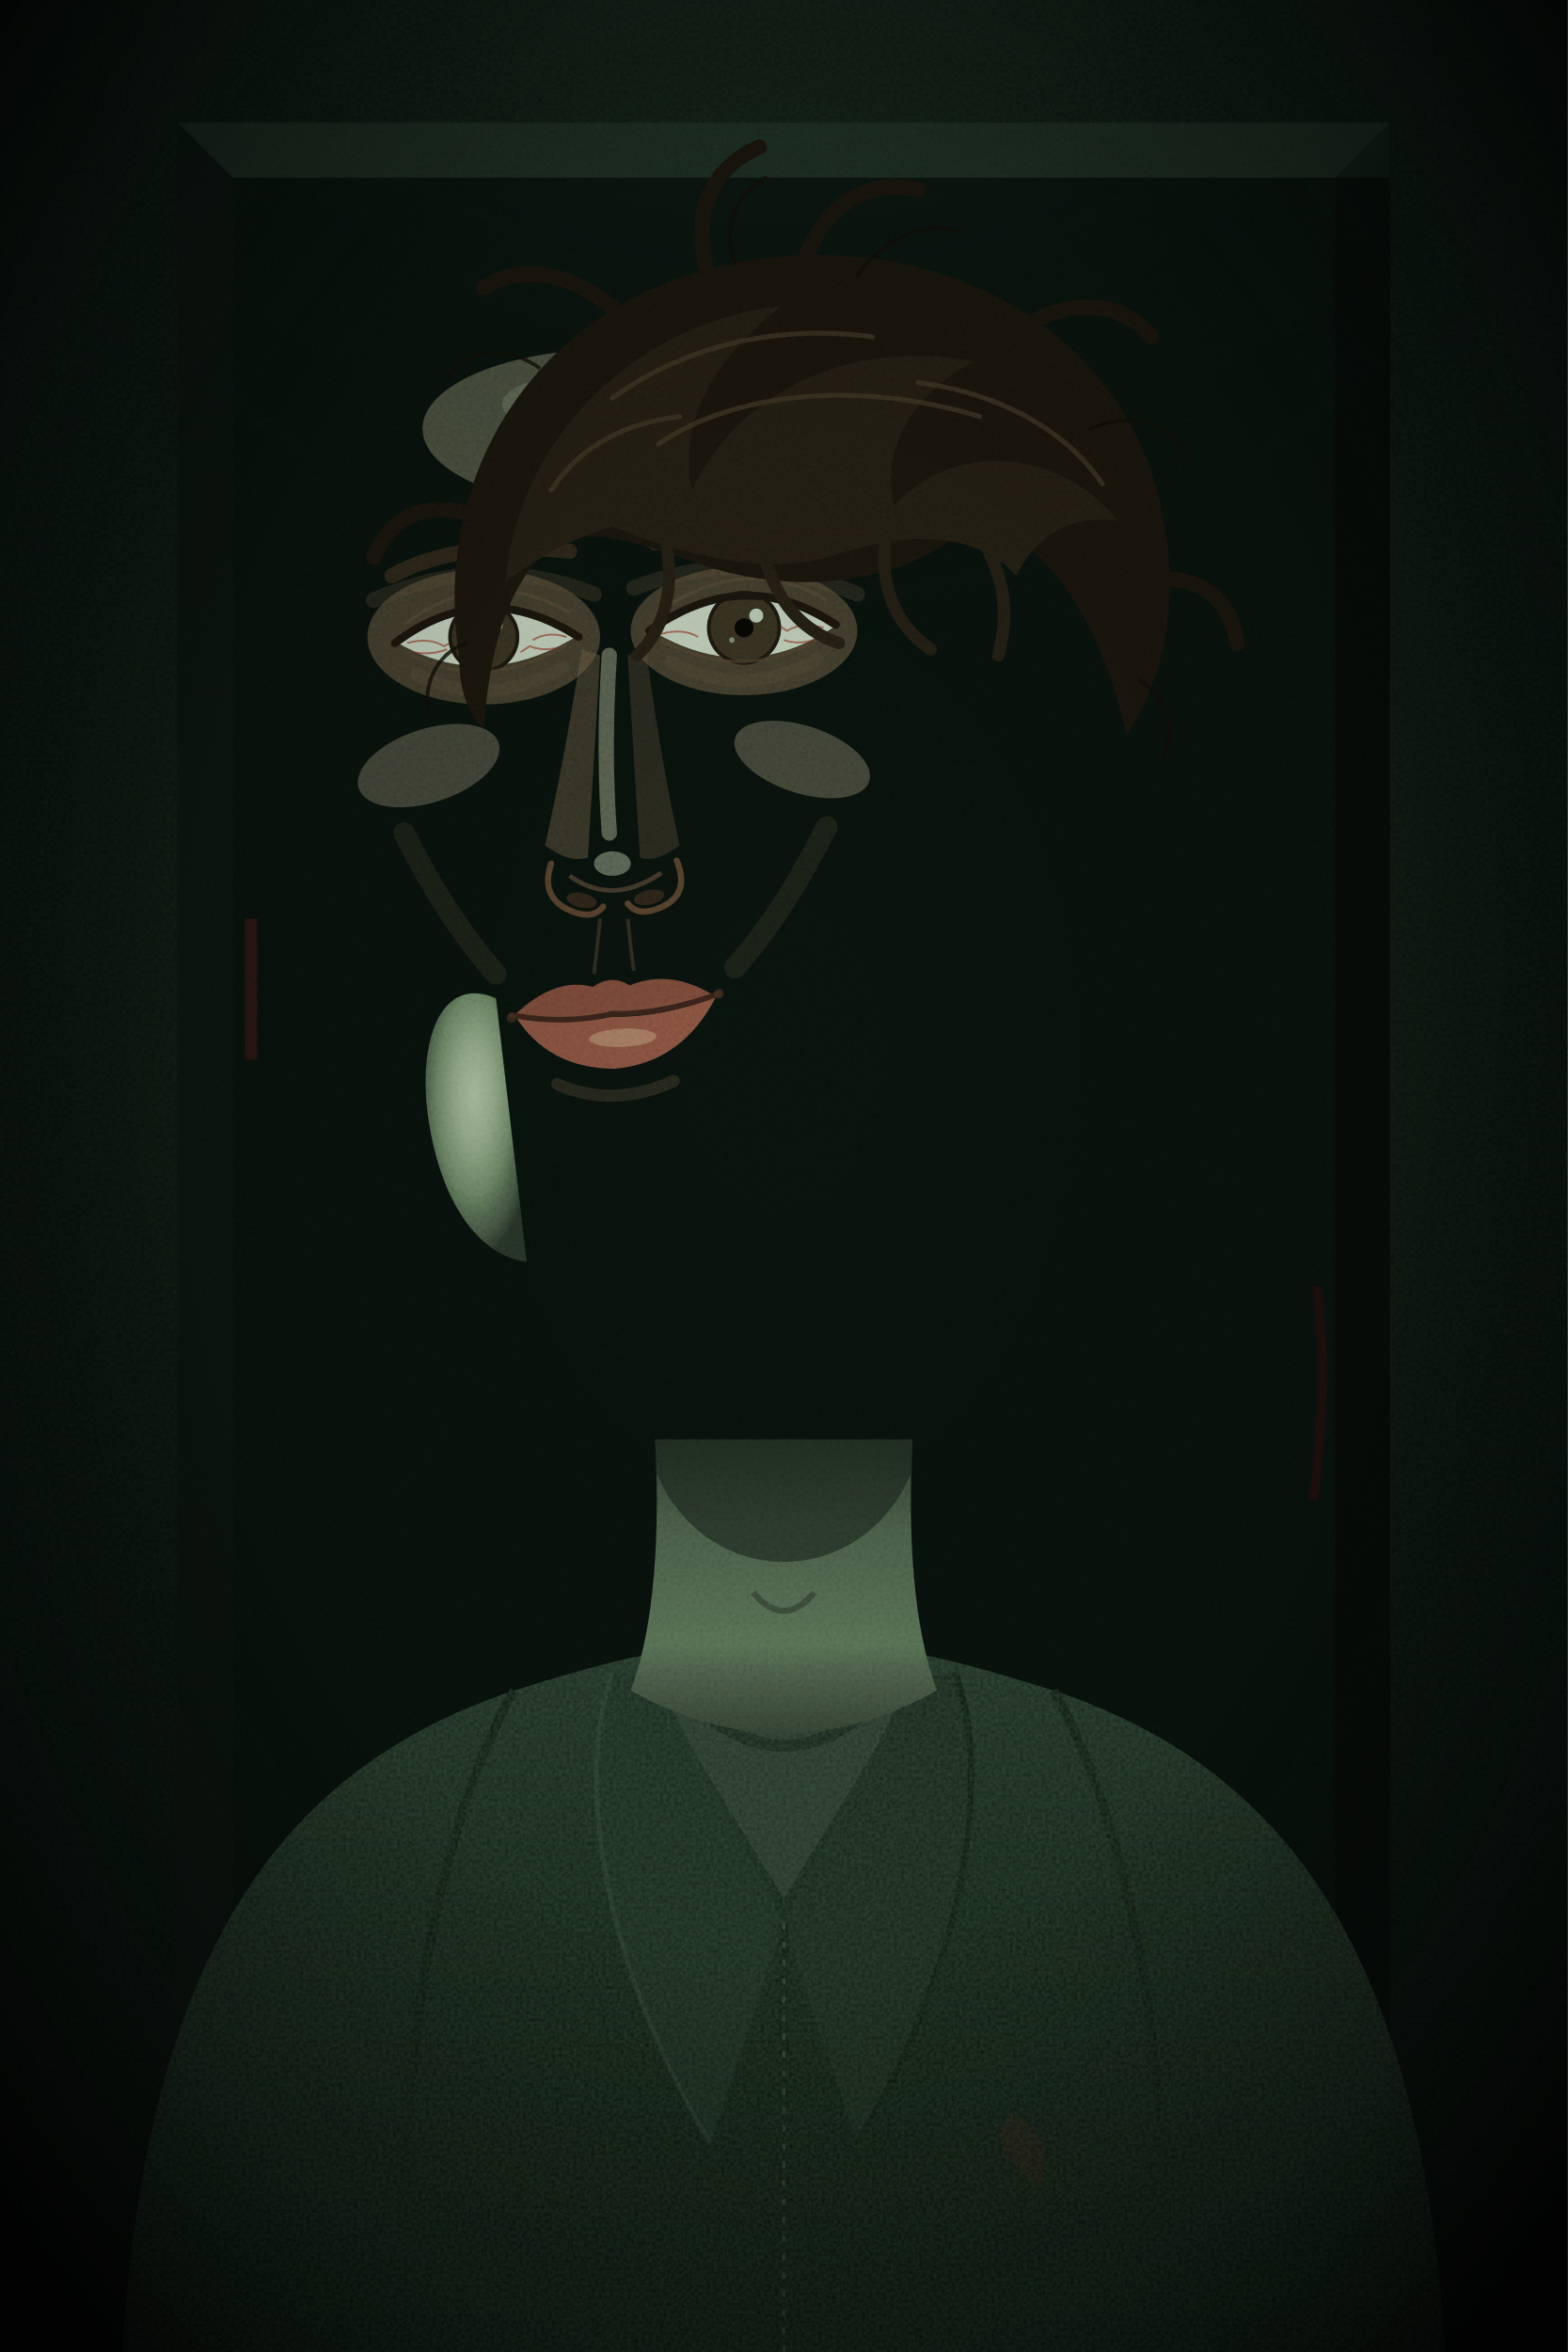
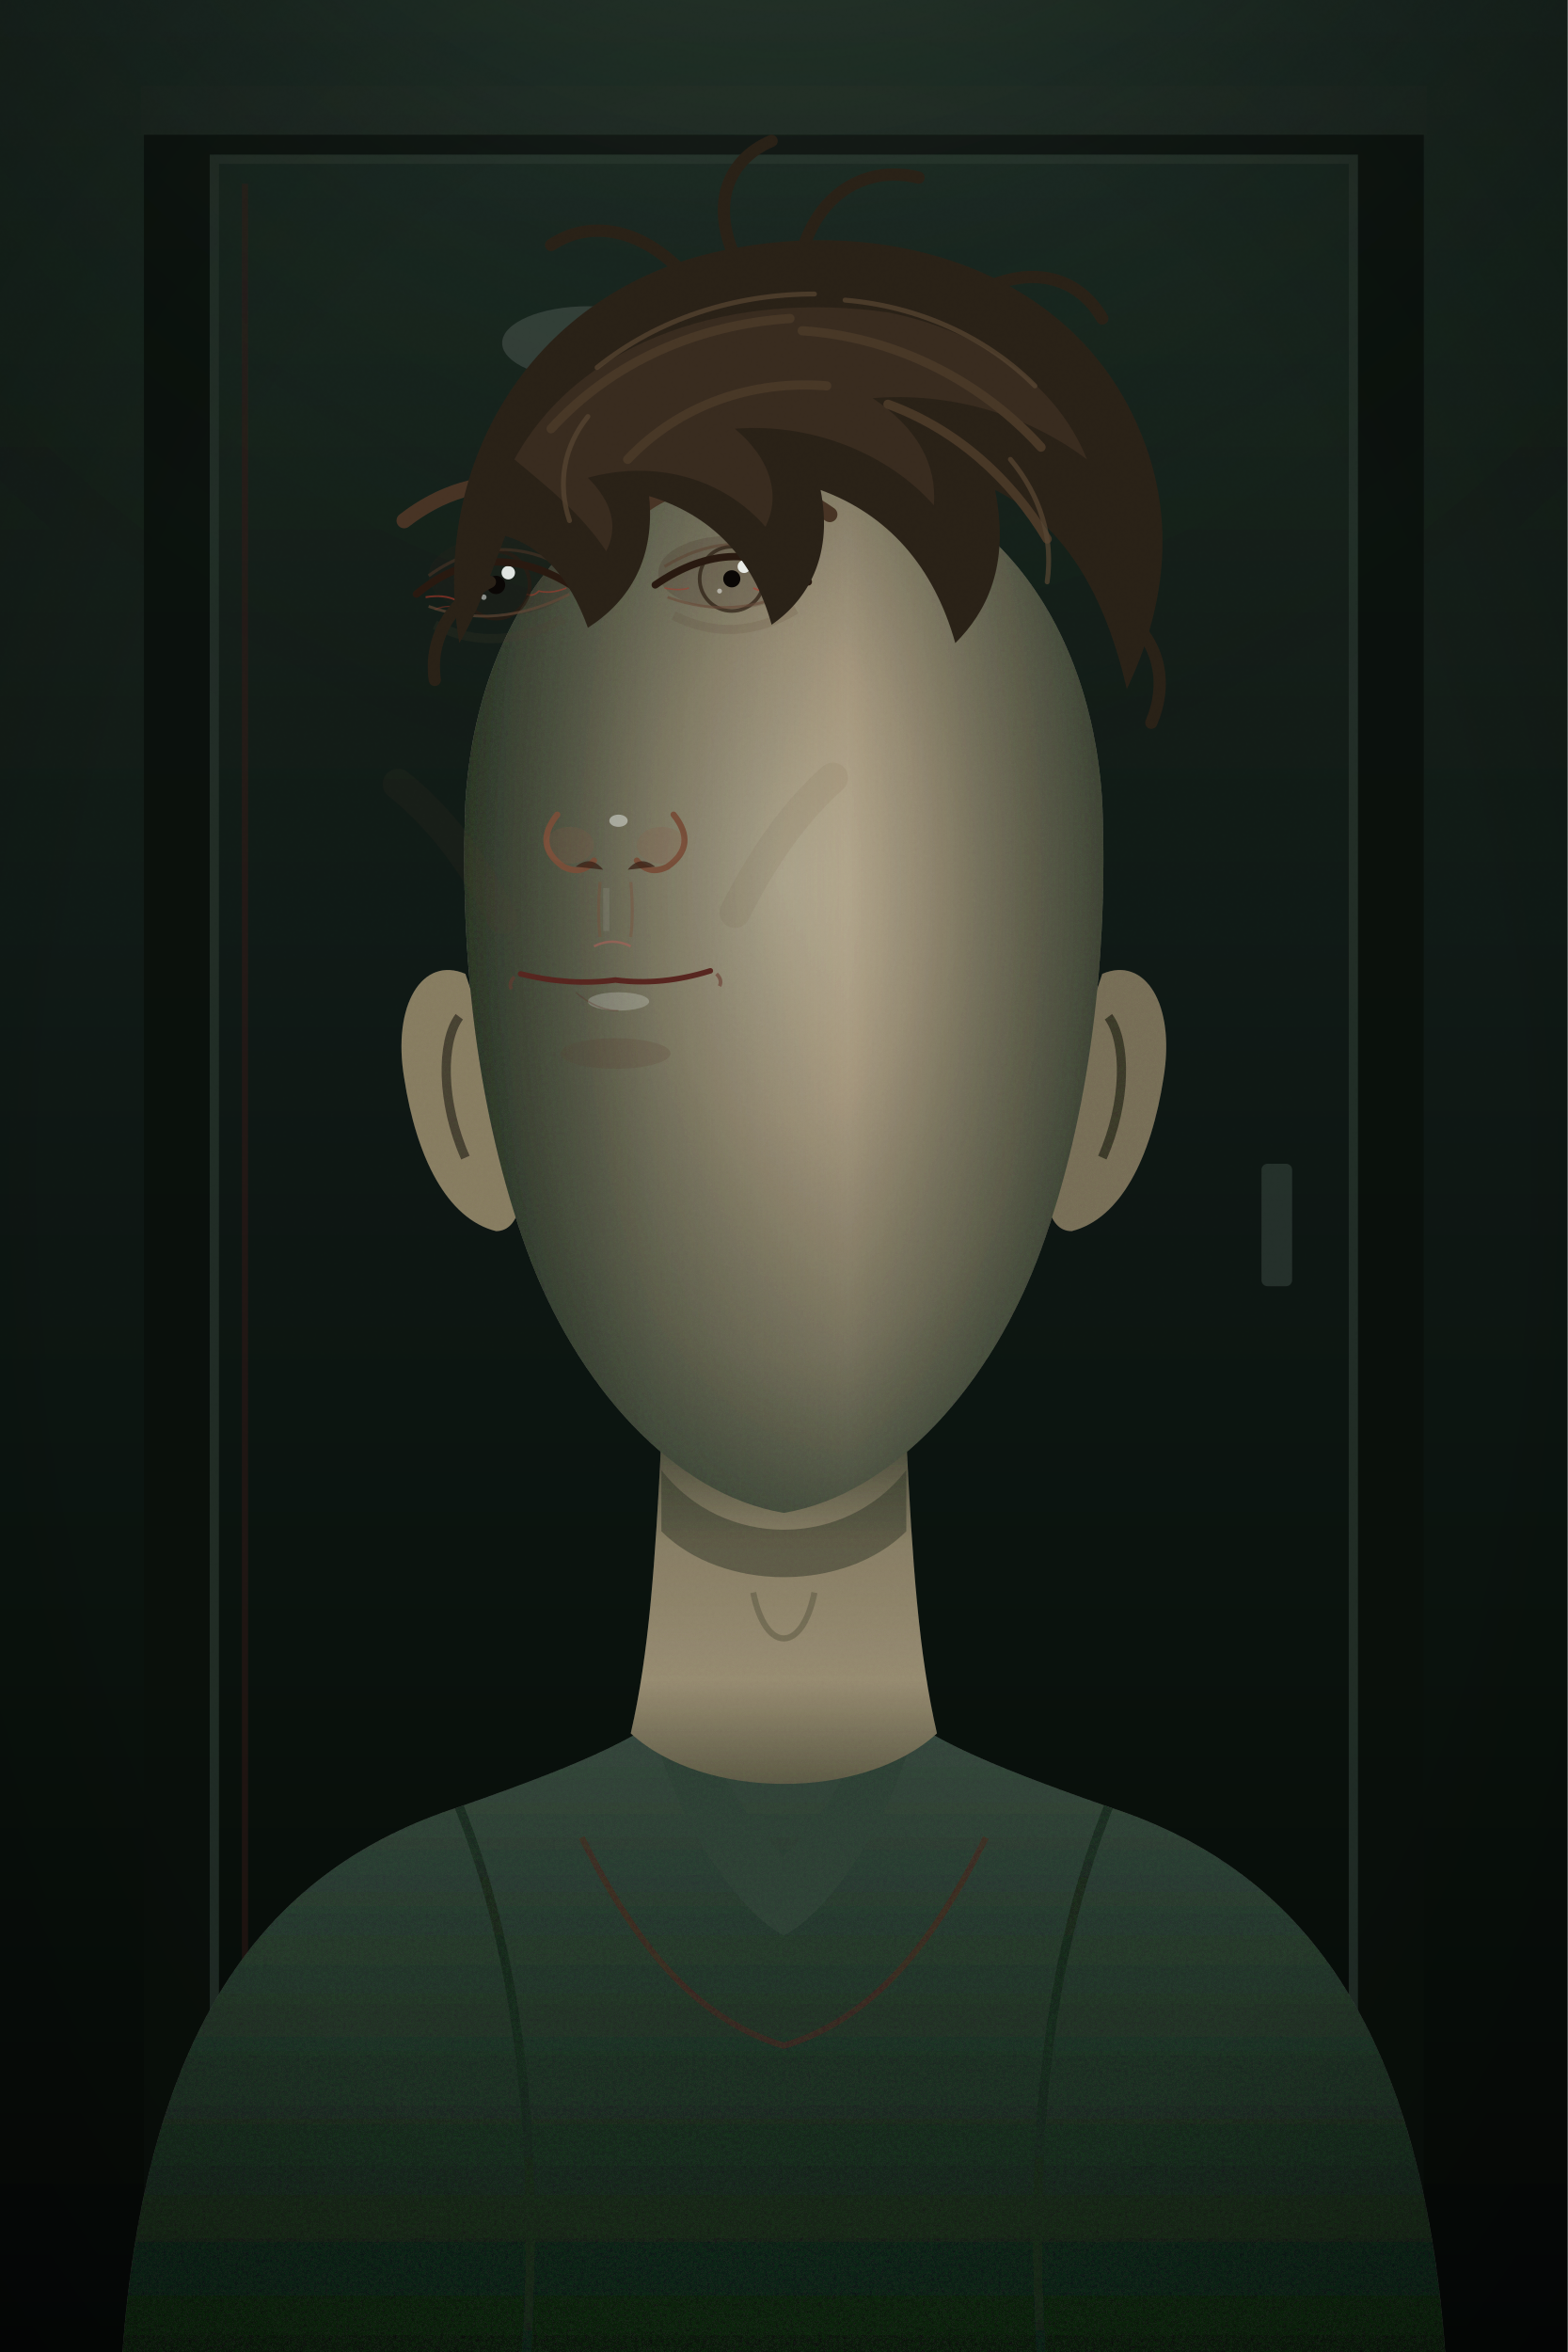
<svg xmlns="http://www.w3.org/2000/svg" viewBox="0 0 512 768" width="512" height="768">
  <defs>
-     <radialGradient id="bg" cx="50%" cy="38%" r="75%">
-       <stop offset="0%" stop-color="#2a3a33" />
-       <stop offset="35%" stop-color="#18251f" />
-       <stop offset="70%" stop-color="#0c1411" />
-       <stop offset="100%" stop-color="#050807" />
-     </radialGradient>
-     <radialGradient id="topLight" cx="50%" cy="0%" r="70%">
-       <stop offset="0%" stop-color="#d8f0e0" stop-opacity="0.55" />
-       <stop offset="30%" stop-color="#9fc4ae" stop-opacity="0.28" />
-       <stop offset="65%" stop-color="#4f6f5e" stop-opacity="0.08" />
-       <stop offset="100%" stop-color="#000" stop-opacity="0" />
-     </radialGradient>
-     <radialGradient id="face" cx="48%" cy="38%" r="62%">
-       <stop offset="0%" stop-color="#e4e6d8" />
-       <stop offset="30%" stop-color="#cfd3c2" />
-       <stop offset="60%" stop-color="#a9b09e" />
-       <stop offset="85%" stop-color="#737c6c" />
-       <stop offset="100%" stop-color="#404a40" />
+     <linearGradient id="bg" x1="0" y1="0" x2="0" y2="1">
+       <stop offset="0" stop-color="#1a2620" />
+       <stop offset="0.35" stop-color="#121c17" />
+       <stop offset="0.7" stop-color="#0b120e" />
+       <stop offset="1" stop-color="#050806" />
+     </linearGradient>
+     <radialGradient id="topLight" cx="0.5" cy="0" r="0.8">
+       <stop offset="0" stop-color="#cfe3cf" stop-opacity="0.55" />
+       <stop offset="0.3" stop-color="#8fae98" stop-opacity="0.25" />
+       <stop offset="0.65" stop-color="#3d5a48" stop-opacity="0.08" />
+       <stop offset="1" stop-color="#000" stop-opacity="0" />
+     </radialGradient>
+     <radialGradient id="face" cx="0.5" cy="0.4" r="0.65">
+       <stop offset="0" stop-color="#c9b8a0" />
+       <stop offset="0.35" stop-color="#b09c84" />
+       <stop offset="0.7" stop-color="#7f7462" />
+       <stop offset="1" stop-color="#3e4238" />
    </radialGradient>
    <linearGradient id="forehead" x1="0" y1="0" x2="0" y2="1">
-       <stop offset="0%" stop-color="#eef0e4" stop-opacity="0.7" />
-       <stop offset="45%" stop-color="#d6dacb" stop-opacity="0.35" />
-       <stop offset="100%" stop-color="#c0c6b4" stop-opacity="0" />
-     </linearGradient>
-     <radialGradient id="socket" cx="50%" cy="50%" r="55%">
-       <stop offset="0%" stop-color="#3a3f38" stop-opacity="0.85" />
-       <stop offset="45%" stop-color="#5d6558" stop-opacity="0.55" />
-       <stop offset="80%" stop-color="#8a927f" stop-opacity="0.2" />
-       <stop offset="100%" stop-color="#a9b09e" stop-opacity="0" />
-     </radialGradient>
-     <radialGradient id="cheek" cx="50%" cy="50%" r="50%">
-       <stop offset="0%" stop-color="#b59a92" stop-opacity="0.35" />
-       <stop offset="55%" stop-color="#a8998e" stop-opacity="0.15" />
-       <stop offset="100%" stop-color="#a9b09e" stop-opacity="0" />
+       <stop offset="0" stop-color="#dcd0b8" stop-opacity="0.7" />
+       <stop offset="0.5" stop-color="#c2b298" stop-opacity="0.35" />
+       <stop offset="1" stop-color="#a8977e" stop-opacity="0" />
+     </linearGradient>
+     <radialGradient id="socket" cx="0.5" cy="0.5" r="0.5">
+       <stop offset="0" stop-color="#2a2a22" stop-opacity="0.75" />
+       <stop offset="0.5" stop-color="#4a463a" stop-opacity="0.45" />
+       <stop offset="0.8" stop-color="#6e6452" stop-opacity="0.15" />
+       <stop offset="1" stop-color="#7a6e5a" stop-opacity="0" />
+     </radialGradient>
+     <radialGradient id="cheek" cx="0.5" cy="0.5" r="0.5">
+       <stop offset="0" stop-color="#9a5a4e" stop-opacity="0.35" />
+       <stop offset="0.5" stop-color="#8a5a4a" stop-opacity="0.15" />
+       <stop offset="1" stop-color="#8a5a4a" stop-opacity="0" />
    </radialGradient>
    <linearGradient id="shade" x1="0" y1="0" x2="1" y2="0">
-       <stop offset="0%" stop-color="#0d1410" stop-opacity="0.7" />
-       <stop offset="25%" stop-color="#1a241e" stop-opacity="0.35" />
-       <stop offset="55%" stop-color="#000" stop-opacity="0" />
-       <stop offset="85%" stop-color="#1a241e" stop-opacity="0.3" />
-       <stop offset="100%" stop-color="#0d1410" stop-opacity="0.65" />
-     </linearGradient>
-     <radialGradient id="eyeW" cx="45%" cy="40%" r="60%">
-       <stop offset="0%" stop-color="#f1f2e8" />
-       <stop offset="55%" stop-color="#d4d8c8" />
-       <stop offset="85%" stop-color="#9ea593" />
-       <stop offset="100%" stop-color="#6c7466" />
-     </radialGradient>
-     <radialGradient id="iris" cx="50%" cy="50%" r="50%">
-       <stop offset="0%" stop-color="#050605" />
-       <stop offset="28%" stop-color="#0c0f0c" />
-       <stop offset="34%" stop-color="#4d6150" />
-       <stop offset="70%" stop-color="#34463a" />
-       <stop offset="92%" stop-color="#1b241e" />
-       <stop offset="100%" stop-color="#0a0e0b" />
+       <stop offset="0" stop-color="#0c1410" stop-opacity="0.7" />
+       <stop offset="0.3" stop-color="#1a241e" stop-opacity="0.35" />
+       <stop offset="0.6" stop-color="#1a241e" stop-opacity="0.05" />
+       <stop offset="1" stop-color="#0c1410" stop-opacity="0.5" />
+     </linearGradient>
+     <radialGradient id="eyeW" cx="0.5" cy="0.45" r="0.6">
+       <stop offset="0" stop-color="#e2e0d2" />
+       <stop offset="0.6" stop-color="#bdbba8" />
+       <stop offset="0.9" stop-color="#8a8a78" />
+       <stop offset="1" stop-color="#5a5c4e" />
+     </radialGradient>
+     <radialGradient id="iris" cx="0.5" cy="0.5" r="0.5">
+       <stop offset="0" stop-color="#0a0c0a" />
+       <stop offset="0.35" stop-color="#1a1c16" />
+       <stop offset="0.4" stop-color="#4e5e48" />
+       <stop offset="0.75" stop-color="#3a4a38" />
+       <stop offset="1" stop-color="#1a2218" />
    </radialGradient>
    <linearGradient id="neck" x1="0" y1="0" x2="0" y2="1">
-       <stop offset="0%" stop-color="#4b5548" />
-       <stop offset="30%" stop-color="#7f8a78" />
-       <stop offset="70%" stop-color="#9aa391" />
-       <stop offset="100%" stop-color="#5d6758" />
+       <stop offset="0" stop-color="#4a463a" />
+       <stop offset="0.3" stop-color="#8a7c66" />
+       <stop offset="0.7" stop-color="#9a8a72" />
+       <stop offset="1" stop-color="#5e5646" />
    </linearGradient>
    <linearGradient id="suit" x1="0" y1="0" x2="0" y2="1">
-       <stop offset="0%" stop-color="#3a4640" />
-       <stop offset="30%" stop-color="#27322c" />
-       <stop offset="65%" stop-color="#18201b" />
-       <stop offset="100%" stop-color="#0a0f0c" />
-     </linearGradient>
-     <linearGradient id="helmet" x1="0" y1="0" x2="1" y2="1">
-       <stop offset="0%" stop-color="#3b3228" />
-       <stop offset="40%" stop-color="#241e18" />
-       <stop offset="75%" stop-color="#15120e" />
-       <stop offset="100%" stop-color="#090807" />
+       <stop offset="0" stop-color="#3a4640" />
+       <stop offset="0.25" stop-color="#2c3832" />
+       <stop offset="0.6" stop-color="#1c2622" />
+       <stop offset="1" stop-color="#0a100d" />
+     </linearGradient>
+     <linearGradient id="helmet" x1="0" y1="0" x2="0" y2="1">
+       <stop offset="0" stop-color="#3a3024" />
+       <stop offset="0.4" stop-color="#2a221a" />
+       <stop offset="0.8" stop-color="#1a1610" />
+       <stop offset="1" stop-color="#0e0c08" />
    </linearGradient>
    <linearGradient id="lip" x1="0" y1="0" x2="0" y2="1">
-       <stop offset="0%" stop-color="#6e3a38" />
-       <stop offset="45%" stop-color="#8a4c48" />
-       <stop offset="75%" stop-color="#9a6660" />
-       <stop offset="100%" stop-color="#5a302e" />
-     </linearGradient>
-     <radialGradient id="vig" cx="50%" cy="45%" r="70%">
-       <stop offset="0%" stop-color="#000" stop-opacity="0" />
-       <stop offset="55%" stop-color="#000" stop-opacity="0.15" />
-       <stop offset="80%" stop-color="#030605" stop-opacity="0.55" />
-       <stop offset="100%" stop-color="#000" stop-opacity="0.9" />
+       <stop offset="0" stop-color="#6e3e36" />
+       <stop offset="0.45" stop-color="#8a4e44" />
+       <stop offset="0.55" stop-color="#4a2622" />
+       <stop offset="1" stop-color="#7a4a40" />
+     </linearGradient>
+     <radialGradient id="vig" cx="0.5" cy="0.45" r="0.75">
+       <stop offset="0" stop-color="#000" stop-opacity="0" />
+       <stop offset="0.55" stop-color="#000" stop-opacity="0.15" />
+       <stop offset="0.85" stop-color="#000" stop-opacity="0.55" />
+       <stop offset="1" stop-color="#000" stop-opacity="0.85" />
    </radialGradient>
    <filter id="grain" x="0" y="0" width="100%" height="100%">
-       <feTurbulence type="fractalNoise" baseFrequency="0.85" numOctaves="3" seed="7" result="noise" />
-       <feColorMatrix in="noise" type="matrix" values="0 0 0 0 0.6  0 0 0 0 0.7  0 0 0 0 0.62  0 0 0 0.22 0" result="tint" />
-       <feComposite in="tint" in2="SourceGraphic" operator="in" result="g" />
-       <feBlend in="SourceGraphic" in2="g" mode="overlay" />
+       <feTurbulence type="fractalNoise" baseFrequency="0.85" numOctaves="3" seed="7" result="n" />
+       <feColorMatrix in="n" type="matrix" values="0 0 0 0 0.5  0 0 0 0 0.55  0 0 0 0 0.5  0 0 0 0.18 0" result="g" />
+       <feComposite in="g" in2="SourceGraphic" operator="in" result="gc" />
+       <feBlend in="SourceGraphic" in2="gc" mode="overlay" />
    </filter>
  </defs>
-   <rect x="0" y="0" width="512" height="768" fill="url(#bg)" />
-   <rect x="0" y="0" width="512" height="768" fill="#0a120e" opacity="0.25" filter="url(#grain)" />
-   <g>
-     <rect x="58" y="40" width="396" height="728" fill="#070b09" />
-     <rect x="76" y="58" width="360" height="710" fill="#0f1814" />
-     <path d="M58 40 H454 V768 H436 V58 H76 V768 H58 Z" fill="#1f2a24" />
-     <path d="M58 40 H454 L436 58 H76 Z" fill="#33423a" opacity="0.8" />
-     <path d="M58 40 L76 58 V768 H58 Z" fill="#141c18" />
-     <rect x="436" y="58" width="18" height="710" fill="#0b110e" />
-     <rect x="80" y="300" width="4" height="46" fill="#5a1f1c" opacity="0.7" />
-     <path d="M430 420 q4 30 -1 70" stroke="#4a1614" stroke-width="3" fill="none" opacity="0.6" />
+   <rect width="512" height="768" fill="url(#bg)" />
+   <g opacity="0.85">
+     <rect x="58" y="40" width="396" height="728" fill="none" stroke="#0a0f0c" stroke-width="22" />
+     <rect x="70" y="52" width="372" height="716" fill="none" stroke="#24302a" stroke-width="3" />
+     <rect x="46" y="28" width="420" height="16" fill="#1c2620" />
+     <line x1="80" y1="60" x2="80" y2="768" stroke="#3a1a18" stroke-width="2" opacity="0.5" />
+     <rect x="412" y="380" width="10" height="40" rx="2" fill="#2a3530" />
  </g>
-   <ellipse cx="256" cy="80" rx="300" ry="420" fill="url(#topLight)" />
+   <ellipse cx="256" cy="60" rx="300" ry="420" fill="url(#topLight)" />
  <g filter="url(#grain)">
-     <path d="M40 768 C48 640 90 578 168 552 C200 542 222 536 256 536 C290 536 312 542 344 552 C422 578 464 640 472 768 Z" fill="url(#suit)" />
-     <path d="M168 552 C140 600 128 690 132 768" stroke="#0a0f0c" stroke-width="3" fill="none" opacity="0.7" />
-     <path d="M344 552 C372 600 384 690 380 768" stroke="#0a0f0c" stroke-width="3" fill="none" opacity="0.7" />
-     <path d="M212 548 L256 620 L300 548 C286 540 270 538 256 538 C242 538 226 540 212 548 Z" fill="#4a524a" />
-     <path d="M220 550 Q256 590 292 550" stroke="#2c332d" stroke-width="4" fill="none" />
-     <path d="M200 546 C188 580 196 640 232 700 L256 628 L214 548 Z" fill="#2f3b34" />
-     <path d="M312 546 C324 580 316 640 280 700 L256 628 L298 548 Z" fill="#2a352f" />
-     <path d="M200 546 C188 580 196 640 232 700" stroke="#51625a" stroke-width="1.5" fill="none" opacity="0.6" />
-     <path d="M312 546 C324 580 316 640 280 700" stroke="#0c120f" stroke-width="2" fill="none" />
-     <line x1="256" y1="628" x2="256" y2="768" stroke="#141a16" stroke-width="3" />
-     <line x1="256" y1="628" x2="256" y2="768" stroke="#56645a" stroke-width="1" stroke-dasharray="2 4" />
-     <path d="M330 690 q14 6 10 24 q-10 -4 -14 -18 z" fill="#5a1a18" opacity="0.55" />
-   </g>
-   <path d="M214 470 C216 510 212 536 206 552 Q256 580 306 552 C300 536 296 510 298 470 Z" fill="url(#neck)" />
-   <path d="M214 480 C230 520 282 520 298 480 L298 470 H214 Z" fill="#26302a" opacity="0.6" />
-   <path d="M246 520 q10 12 20 0" stroke="#4d574a" stroke-width="2" fill="none" opacity="0.6" />
-   <g>
-     <path d="M162 326 C144 318 136 340 140 366 C144 392 156 410 172 412 Z" fill="url(#face)" />
+     <path d="M40 768 C48 660 88 610 150 590 C190 576 214 566 226 552 L286 552 C298 566 322 576 362 590 C424 610 464 660 472 768 Z" fill="url(#suit)" />
+     <path d="M226 552 C236 590 256 606 256 606 C256 606 276 590 286 552 L300 560 C290 600 268 626 256 632 C244 626 222 600 212 560 Z" fill="#2e3a34" />
+     <path d="M150 590 C170 640 176 700 172 768" stroke="#141c18" stroke-width="3" fill="none" opacity="0.7" />
+     <path d="M362 590 C342 640 336 700 340 768" stroke="#141c18" stroke-width="3" fill="none" opacity="0.7" />
+     <path d="M190 600 C210 640 230 660 256 668 C282 660 302 640 322 600" stroke="#4a1e1c" stroke-width="2" fill="none" opacity="0.6" />
+     <path d="M216 470 C214 510 212 540 206 566 C230 588 282 588 306 566 C300 540 298 510 296 470 Z" fill="url(#neck)" />
+     <path d="M216 480 C236 506 276 506 296 480 L296 500 C276 520 236 520 216 500 Z" fill="#2a2a22" opacity="0.45" />
+     <path d="M246 520 C250 540 262 540 266 520" stroke="#5a5040" stroke-width="2" fill="none" opacity="0.5" />
+     <path d="M152 318 C138 312 128 328 132 352 C136 378 146 398 162 402 C170 402 172 390 170 372 Z" fill="#8a7a64" />
+     <path d="M150 332 C144 340 144 360 152 378" stroke="#4a3e32" stroke-width="3" fill="none" />
+     <path d="M360 318 C374 312 384 328 380 352 C376 378 366 398 350 402 C342 402 340 390 342 372 Z" fill="#7a6c58" />
+     <path d="M362 332 C368 340 368 360 360 378" stroke="#3e342a" stroke-width="3" fill="none" />
+     <path d="M256 150 C196 150 156 196 152 262 C150 312 156 364 172 408 C188 452 220 488 256 494 C292 488 324 452 340 408 C356 364 362 312 360 262 C356 196 316 150 256 150 Z" fill="url(#face)" />
+     <path d="M256 150 C196 150 156 196 152 262 C150 312 156 364 172 408 C188 452 220 488 256 494 C292 488 324 452 340 408 C356 364 362 312 360 262 C356 196 316 150 256 150 Z" fill="url(#shade)" />
  </g>```svg

<g id="face-features">
-     <ellipse cx="200" cy="140" rx="62" ry="26" fill="url(#skinHighlight) #f6dcc6" opacity="0.45" />
-     <ellipse cx="192" cy="132" rx="28" ry="10" fill="#fff4ea" opacity="0.25" />
-     <ellipse cx="158" cy="208" rx="38" ry="22" fill="url(#eyeSocket) #b98a74" opacity="0.55" />
-     <ellipse cx="243" cy="206" rx="37" ry="21" fill="url(#eyeSocket) #b98a74" opacity="0.55" />
-     <path d="M122 196 Q158 180 194 194" stroke="#9c6f5c" stroke-width="5" fill="none" opacity="0.3" stroke-linecap="round" />
-     <path d="M207 192 Q243 178 280 194" stroke="#9c6f5c" stroke-width="5" fill="none" opacity="0.3" stroke-linecap="round" />
-     <path d="M128 188 Q150 176 186 180" stroke="#4a3528" stroke-width="5" fill="none" stroke-linecap="round" />
-     <path d="M214 177 Q248 172 274 186" stroke="#4a3528" stroke-width="5.5" fill="none" stroke-linecap="round" />
+     <ellipse cx="200" cy="118" rx="62" ry="30" fill="url(#skinHighlight)" opacity="0.55" />
+     <ellipse cx="192" cy="112" rx="28" ry="12" fill="#fff" opacity="0.12" />
+     <path d="M128 168 Q160 150 192 164 Q162 160 132 176 Z" fill="url(#browShadow)" opacity="0.6" />
+     <path d="M208 164 Q242 149 274 167 Q244 159 210 172 Z" fill="url(#browShadow)" opacity="0.6" />
+     <path d="M132 170 Q150 156 172 158 Q184 160 192 166" stroke="#4a3526" stroke-width="5" fill="none" stroke-linecap="round" />
+     <path d="M209 166 Q219 158 234 157 Q254 156 271 168" stroke="#4a3526" stroke-width="5" fill="none" stroke-linecap="round" />
+     <ellipse cx="162" cy="192" rx="36" ry="24" fill="url(#socketShadow)" opacity="0.75" />
+     <ellipse cx="240" cy="191" rx="35" ry="23" fill="url(#socketShadow)" opacity="0.75" />
+     <ellipse cx="164" cy="188" rx="24" ry="13" fill="#3a2419" opacity="0.18" />
+     <ellipse cx="238" cy="187" rx="23" ry="12" fill="#3a2419" opacity="0.18" />
    <g id="eye-left">
-       <path d="M130 210 Q158 190 188 208 Q158 226 130 210 Z" fill="url(#scleraGrad) #f7f3ee" />
-       <g stroke="#c9474a" stroke-width="0.6" fill="none" opacity="0.55">
-         <path d="M133 210 Q140 208 145 211 L149 209" />
-         <path d="M135 213 Q141 214 146 212" />
-         <path d="M185 208 Q179 206 174 209" />
-         <path d="M184 211 Q178 213 173 211 L170 213" />
-       </g>
-       <circle cx="158" cy="208" r="11" fill="url(#irisGrad) #5b4636" />
-       <circle cx="158" cy="208" r="11" fill="none" stroke="#2e2119" stroke-width="1.2" />
-       <circle cx="158" cy="208" r="3" fill="#0d0907" />
-       <circle cx="162" cy="204" r="2.2" fill="#fff" opacity="0.9" />
-       <circle cx="154" cy="212" r="0.9" fill="#fff" opacity="0.6" />
-       <path d="M129 210 Q158 188 189 208" stroke="#2b1d16" stroke-width="2.6" fill="none" stroke-linecap="round" />
-       <path d="M133 213 Q158 227 186 210" stroke="#8a5e4c" stroke-width="1" fill="none" opacity="0.7" />
-       <path d="M132 204 Q158 184 186 200" stroke="#9c6f5c" stroke-width="1" fill="none" opacity="0.5" />
+       <path d="M136 194 Q160 174 188 192 Q162 208 136 194 Z" fill="url(#scleraGrad)" />
+       <path d="M139 195 q6 -1 10 1 q3 1 5 0" stroke="#c0392b" stroke-width="0.6" fill="none" opacity="0.55" />
+       <path d="M185 192 q-5 2 -9 1 q-2 2 -4 1" stroke="#c0392b" stroke-width="0.5" fill="none" opacity="0.5" />
+       <path d="M142 199 q5 -2 9 0" stroke="#b83227" stroke-width="0.4" fill="none" opacity="0.4" />
+       <circle cx="162" cy="191" r="11" fill="url(#irisGrad)" />
+       <circle cx="162" cy="191" r="11" fill="none" stroke="#2b1d12" stroke-width="1.2" opacity="0.7" />
+       <circle cx="162" cy="191" r="3" fill="#0b0705" />
+       <circle cx="166" cy="187" r="2.2" fill="#fff" opacity="0.9" />
+       <circle cx="158" cy="195" r="0.9" fill="#fff" opacity="0.5" />
+       <path d="M136 194 Q160 174 188 192" stroke="#2a1a10" stroke-width="2.4" fill="none" stroke-linecap="round" />
+       <path d="M140 198 Q162 206 186 194" stroke="#6b4a38" stroke-width="0.9" fill="none" opacity="0.6" />
+       <path d="M140 188 Q162 172 186 186" stroke="#5a3a2a" stroke-width="1" fill="none" opacity="0.45" />
    </g>
    <g id="eye-right">
-       <path d="M213 206 Q243 186 272 205 Q243 224 213 206 Z" fill="url(#scleraGrad) #f7f3ee" />
-       <g stroke="#c9474a" stroke-width="0.6" fill="none" opacity="0.55">
-         <path d="M216 207 Q223 205 228 208" />
-         <path d="M269 205 Q262 203 257 206 L254 204" />
-         <path d="M268 208 Q262 211 256 209" />
-       </g>
-       <circle cx="243" cy="205" r="11.5" fill="url(#irisGrad) #5b4636" />
-       <circle cx="243" cy="205" r="11.5" fill="none" stroke="#2e2119" stroke-width="1.2" />
-       <circle cx="243" cy="205" r="3.1" fill="#0d0907" />
-       <circle cx="247" cy="201" r="2.3" fill="#fff" opacity="0.9" />
-       <circle cx="239" cy="209" r="0.9" fill="#fff" opacity="0.6" />
-       <path d="M212 206 Q243 184 273 204" stroke="#2b1d16" stroke-width="2.6" fill="none" stroke-linecap="round" />
-       <path d="M216 209 Q243 224 270 207" stroke="#8a5e4c" stroke-width="1" fill="none" opacity="0.7" />
-       <path d="M215 200 Q243 180 270 196" stroke="#9c6f5c" stroke-width="1" fill="none" opacity="0.5" />
-     </g>
-     <path d="M136 220 Q158 232 184 218" stroke="#a07565" stroke-width="4" fill="none" opacity="0.25" stroke-linecap="round" />
-     <path d="M219 216 Q243 229 267 215" stroke="#a07565" stroke-width="4" fill="none" opacity="0.25" stroke-linecap="round" />
-     <g id="nose">
-       <path d="M190 212 Q184 250 178 276 Q186 282 192 280 Q194 248 196 214 Z" fill="url(#noseShadow) #b8876f" opacity="0.45" />
-       <path d="M211 212 Q216 250 222 276 Q214 282 209 280 Q207 248 205 214 Z" fill="url(#noseShadow) #b8876f" opacity="0.3" />
-       <path d="M199 214 Q197 245 199 272" stroke="url(#skinHighlight) #fbe6d4" stroke-width="5" fill="none" opacity="0.55" stroke-linecap="round" />
-       <path d="M180 282 Q176 294 188 298 Q194 300 197 296" stroke="#8a5a47" stroke-width="2" fill="none" stroke-linecap="round" />
-       <path d="M221 281 Q226 293 214 297 Q208 299 205 295" stroke="#8a5a47" stroke-width="2" fill="none" stroke-linecap="round" />
-       <ellipse cx="190" cy="294" rx="5" ry="2.4" fill="#5a372b" opacity="0.8" transform="rotate(12 190 294)" />
-       <ellipse cx="212" cy="293" rx="5" ry="2.4" fill="#5a372b" opacity="0.8" transform="rotate(-12 212 293)" />
-       <path d="M186 286 Q200 296 216 285" stroke="#a87460" stroke-width="1.5" fill="none" opacity="0.6" />
-       <ellipse cx="200" cy="282" rx="6" ry="4" fill="#fff3e8" opacity="0.55" />
-     </g>
-     <ellipse cx="140" cy="250" rx="24" ry="12" fill="url(#cheekHighlight) #f4d3bf" opacity="0.4" transform="rotate(-18 140 250)" />
-     <ellipse cx="262" cy="248" rx="23" ry="11" fill="url(#cheekHighlight) #f4d3bf" opacity="0.4" transform="rotate(18 262 248)" />
-     <path d="M132 272 Q146 300 162 318" stroke="#b48570" stroke-width="7" fill="none" opacity="0.18" stroke-linecap="round" />
-     <path d="M270 270 Q256 298 240 316" stroke="#b48570" stroke-width="7" fill="none" opacity="0.18" stroke-linecap="round" />
-     <path d="M196 300 Q195 310 194 318 M205 300 Q206 310 207 317" stroke="#a87460" stroke-width="1.2" fill="none" opacity="0.4" />
-     <g id="mouth" transform="rotate(-2.5 200 330)">
-       <path d="M168 330 Q182 318 194 322 Q200 318 206 322 Q220 317 234 327 Q214 332 200 331 Q184 333 168 330 Z" fill="url(#lipGrad) #b5655a" />
-       <path d="M168 330 Q184 334 200 332 Q216 333 234 327 Q222 348 200 349 Q178 348 168 330 Z" fill="url(#lipGrad) #c27366" />
-       <path d="M167 330 Q184 334 200 331 Q216 332 235 326" stroke="#5e2f29" stroke-width="1.8" fill="none" stroke-linecap="round" />
-       <ellipse cx="203" cy="339" rx="11" ry="3" fill="#fbe0d6" opacity="0.45" />
-       <circle cx="167" cy="331" r="1.6" fill="#7a4438" opacity="0.6" />
-       <circle cx="235" cy="326" r="1.6" fill="#7a4438" opacity="0.6" />
-     </g>
-     <path d="M182 354 Q200 362 220 353" stroke="#a87460" stroke-width="4" fill="none" opacity="0.3" stroke-linecap="round" />
+       <path d="M214 191 Q240 173 264 190 Q240 205 214 191 Z" fill="url(#scleraGrad)" />
+       <path d="M261 191 q-6 0 -10 2 q-3 0 -5 -1" stroke="#c0392b" stroke-width="0.6" fill="none" opacity="0.55" />
+       <path d="M217 192 q5 1 8 0" stroke="#b83227" stroke-width="0.5" fill="none" opacity="0.45" />
+       <circle cx="239" cy="189" r="10.5" fill="url(#irisGrad)" />
+       <circle cx="239" cy="189" r="10.5" fill="none" stroke="#2b1d12" stroke-width="1.2" opacity="0.7" />
+       <circle cx="239" cy="189" r="2.8" fill="#0b0705" />
+       <circle cx="243" cy="185" r="2.1" fill="#fff" opacity="0.9" />
+       <circle cx="235" cy="193" r="0.8" fill="#fff" opacity="0.5" />
+       <path d="M214 191 Q240 173 264 190" stroke="#2a1a10" stroke-width="2.4" fill="none" stroke-linecap="round" />
+       <path d="M218 195 Q240 203 261 192" stroke="#6b4a38" stroke-width="0.9" fill="none" opacity="0.6" />
+       <path d="M217 185 Q240 171 262 184" stroke="#5a3a2a" stroke-width="1" fill="none" opacity="0.45" />
+     </g>
+     <path d="M142 204 Q162 214 184 202" stroke="#5a3a2e" stroke-width="3" fill="none" opacity="0.15" />
+     <path d="M220 201 Q240 211 260 199" stroke="#5a3a2e" stroke-width="3" fill="none" opacity="0.15" />
+     <path d="M198 190 Q196 230 199 262 Q204 230 203 190 Z" fill="url(#skinHighlight)" opacity="0.7" />
+     <path d="M190 196 Q184 234 180 262 Q188 266 192 258 Q190 228 194 198 Z" fill="url(#socketShadow)" opacity="0.4" />
+     <path d="M211 196 Q218 232 222 260 Q216 266 211 258 Q213 228 208 198 Z" fill="url(#socketShadow)" opacity="0.3" />
+     <path d="M182 266 Q174 276 184 283 Q190 286 194 281" fill="none" stroke="#7a4e3a" stroke-width="2" stroke-linecap="round" />
+     <path d="M220 266 Q228 276 218 283 Q212 286 208 281" fill="none" stroke="#7a4e3a" stroke-width="2" stroke-linecap="round" />
+     <ellipse cx="186" cy="276" rx="8" ry="6" fill="#8a5a44" opacity="0.2" />
+     <ellipse cx="216" cy="276" rx="8" ry="6" fill="#8a5a44" opacity="0.2" />
+     <path d="M188 283 Q193 279 197 284" fill="#3a2016" opacity="0.75" />
+     <path d="M205 284 Q209 279 214 283" fill="#3a2016" opacity="0.75" />
+     <ellipse cx="201" cy="270" rx="9" ry="7" fill="url(#skinHighlight)" opacity="0.8" />
+     <ellipse cx="202" cy="268" rx="3" ry="2" fill="#fff" opacity="0.45" />
+     <ellipse cx="146" cy="236" rx="24" ry="12" fill="url(#skinHighlight)" opacity="0.5" transform="rotate(-18 146 236)" />
+     <ellipse cx="258" cy="234" rx="22" ry="11" fill="url(#skinHighlight)" opacity="0.4" transform="rotate(18 258 234)" />
+     <path d="M130 256 Q150 272 164 300" stroke="#5a3a2a" stroke-width="10" fill="none" opacity="0.1" stroke-linecap="round" />
+     <path d="M272 254 Q254 270 240 298" stroke="#5a3a2a" stroke-width="10" fill="none" opacity="0.08" stroke-linecap="round" />
+     <path d="M196 288 Q195 298 196 306 M206 288 Q207 298 206 306" stroke="#7a4e3a" stroke-width="1" fill="none" opacity="0.4" />
+     <path d="M198 290 L198 304" stroke="#fff" stroke-width="2" opacity="0.08" />
+     <g id="lips">
+       <path d="M170 318 Q183 308 194 309 Q200 306 206 309 Q218 308 232 317 Q214 320 201 320 Q186 320 170 318 Z" fill="url(#lipUpperGrad)" />
+       <path d="M170 318 Q186 322 201 321 Q216 322 232 317 Q220 334 201 336 Q182 334 170 318 Z" fill="url(#lipLowerGrad)" />
+       <path d="M170 318 Q186 322 201 320 Q216 322 232 317" stroke="#5a2620" stroke-width="1.8" fill="none" stroke-linecap="round" />
+       <path d="M168 319 Q166 321 167 323 M234 318 Q236 320 235 322" stroke="#6b3a30" stroke-width="1.2" fill="none" opacity="0.6" />
+       <path d="M194 309 Q200 306 206 309" stroke="#b0605a" stroke-width="0.8" fill="none" opacity="0.6" />
+       <ellipse cx="202" cy="327" rx="10" ry="3" fill="#fff" opacity="0.22" />
+       <path d="M188 324 Q195 330 202 330" stroke="#5a2620" stroke-width="0.5" fill="none" opacity="0.3" />
+     </g>
+     <ellipse cx="201" cy="344" rx="18" ry="5" fill="#5a3a2a" opacity="0.18" />
  </g>```svg
  
-   <g id="hair">
-     <path d="M150 215 C140 150 180 95 245 85 C310 75 370 110 380 170 C386 200 378 225 368 240 C360 205 345 180 320 168 C300 190 262 196 228 184 C205 176 188 170 176 182 C165 195 160 212 158 238 C152 232 150 224 150 215 Z" fill="#2a1d15" />
-     <path d="M165 190 C170 140 210 105 255 100 C230 120 222 140 226 160 C240 130 275 110 318 118 C296 130 288 148 292 165 C310 145 345 145 365 170 C350 168 338 175 332 188 C315 170 288 176 270 182 C248 188 220 180 200 172 C186 176 176 182 165 190 Z" fill="#3b2a1f" />
-     <g fill="none" stroke="#2a1d15" stroke-linecap="round" stroke-width="5">
-       <path d="M232 92 C225 70 232 55 248 48" />
-       <path d="M262 88 C268 66 285 58 300 62" />
-       <path d="M205 105 C188 88 170 86 158 94" />
-       <path d="M330 110 C348 96 366 98 376 110" />
-       <path d="M160 170 C140 162 128 168 122 182" />
-       <path d="M372 190 C392 186 402 196 404 210" />
-     </g>
-     <g fill="none" stroke="#3b2a1f" stroke-linecap="round" stroke-width="4">
-       <path d="M215 168 C222 188 218 205 208 214" />
-       <path d="M248 175 C252 196 262 206 274 210" />
-       <path d="M290 170 C286 190 292 204 304 212" />
-       <path d="M318 172 C328 186 330 200 326 214" />
-     </g>
-     <g fill="none" stroke="#6b5040" stroke-linecap="round" stroke-width="1.6" opacity="0.7">
-       <path d="M200 130 C225 112 255 106 285 110" />
-       <path d="M215 145 C240 128 280 124 320 136" />
-       <path d="M180 160 C190 145 205 138 222 136" />
-       <path d="M300 125 C325 128 348 140 360 158" />
-     </g>
-     <g fill="none" stroke="#1c130d" stroke-linecap="round" stroke-width="1.2" opacity="0.8">
-       <path d="M240 86 C236 74 240 64 250 58" />
-       <path d="M280 90 C290 76 304 72 314 76" />
-       <path d="M176 120 C164 112 152 114 146 124" />
-       <path d="M356 140 C370 134 382 138 388 150" />
-       <path d="M152 210 C142 214 138 224 140 234" />
-       <path d="M372 222 C382 228 384 238 380 248" />
+   <g id="hair" stroke-linecap="round" stroke-linejoin="round">
+     <path d="M150 210 C140 150 175 95 235 82 C290 70 350 88 372 140 C385 170 380 200 368 225 C360 190 345 170 325 160 C330 185 322 200 312 210 C305 185 290 168 268 160 C272 180 265 195 252 204 C246 182 232 168 212 162 C214 182 206 196 192 205 C186 188 176 178 165 175 C160 188 156 200 150 210 Z" fill="#2b2118" />
+     <path d="M168 150 C190 110 240 95 290 102 C320 108 345 125 355 150 C335 135 310 128 285 130 C300 140 306 152 305 165 C290 148 265 138 240 140 C252 150 255 162 250 172 C236 156 214 150 192 156 C200 164 202 172 198 180 C190 168 180 160 168 150 Z" fill="#3a2c20" />
+     <g fill="none" stroke="#4a3828" stroke-width="3">
+       <path d="M180 140 C200 118 228 106 258 104" />
+       <path d="M262 108 C292 110 320 124 340 146" />
+       <path d="M205 150 C222 132 246 124 270 126" />
+       <path d="M290 132 C312 140 330 156 342 176" />
+     </g>
+     <g fill="none" stroke="#2b2118" stroke-width="4">
+       <path d="M240 84 C232 66 238 52 252 46" />
+       <path d="M262 82 C268 62 284 54 300 58" />
+       <path d="M222 88 C208 74 192 72 180 80" />
+       <path d="M318 96 C336 86 352 90 360 104" />
+       <path d="M160 190 C148 196 140 208 142 222" />
+       <path d="M366 200 C378 208 382 222 376 236" />
+     </g>
+     <g fill="none" stroke="#5a4633" stroke-width="1.6" opacity="0.7">
+       <path d="M195 120 C215 104 240 96 266 96" />
+       <path d="M276 98 C300 100 322 110 338 126" />
+       <path d="M186 170 C182 158 184 146 192 136" />
+       <path d="M330 150 C340 162 344 176 342 190" />
    </g>
  </g>
-   <rect x="0" y="0" width="100%" height="100%" fill="#3f7a4a" opacity="0.22" style="mix-blend-mode:multiply" />
-   <rect x="0" y="0" width="100%" height="100%" fill="#9fd4a0" opacity="0.10" style="mix-blend-mode:soft-light" />
-   <rect x="0" y="0" width="100%" height="100%" filter="url(#grain)" opacity="0.35" style="mix-blend-mode:overlay" />
-   <rect x="0" y="0" width="100%" height="100%" fill="url(#vig)" />
+   <filter id="grainFx" x="0" y="0" width="100%" height="100%">
+     <feTurbulence type="fractalNoise" baseFrequency="0.9" numOctaves="2" stitchTiles="stitch" result="n" />
+     <feColorMatrix in="n" type="matrix" values="0 0 0 0 0.5  0 0 0 0 0.5  0 0 0 0 0.5  0 0 0 0.35 0" />
+   </filter>
+   <radialGradient id="vignetteGrad" cx="50%" cy="50%" r="75%">
+     <stop offset="60%" stop-color="#000" stop-opacity="0" />
+     <stop offset="100%" stop-color="#000" stop-opacity="0.28" />
+   </radialGradient>
+   <rect x="0" y="0" width="100%" height="100%" fill="#6fae7a" opacity="0.07" style="mix-blend-mode:multiply" pointer-events="none" />
+   <rect x="0" y="0" width="100%" height="100%" filter="url(#grainFx)" opacity="0.18" style="mix-blend-mode:overlay" pointer-events="none" />
+   <rect x="0" y="0" width="100%" height="100%" fill="url(#vignetteGrad)" pointer-events="none" />
</svg>
